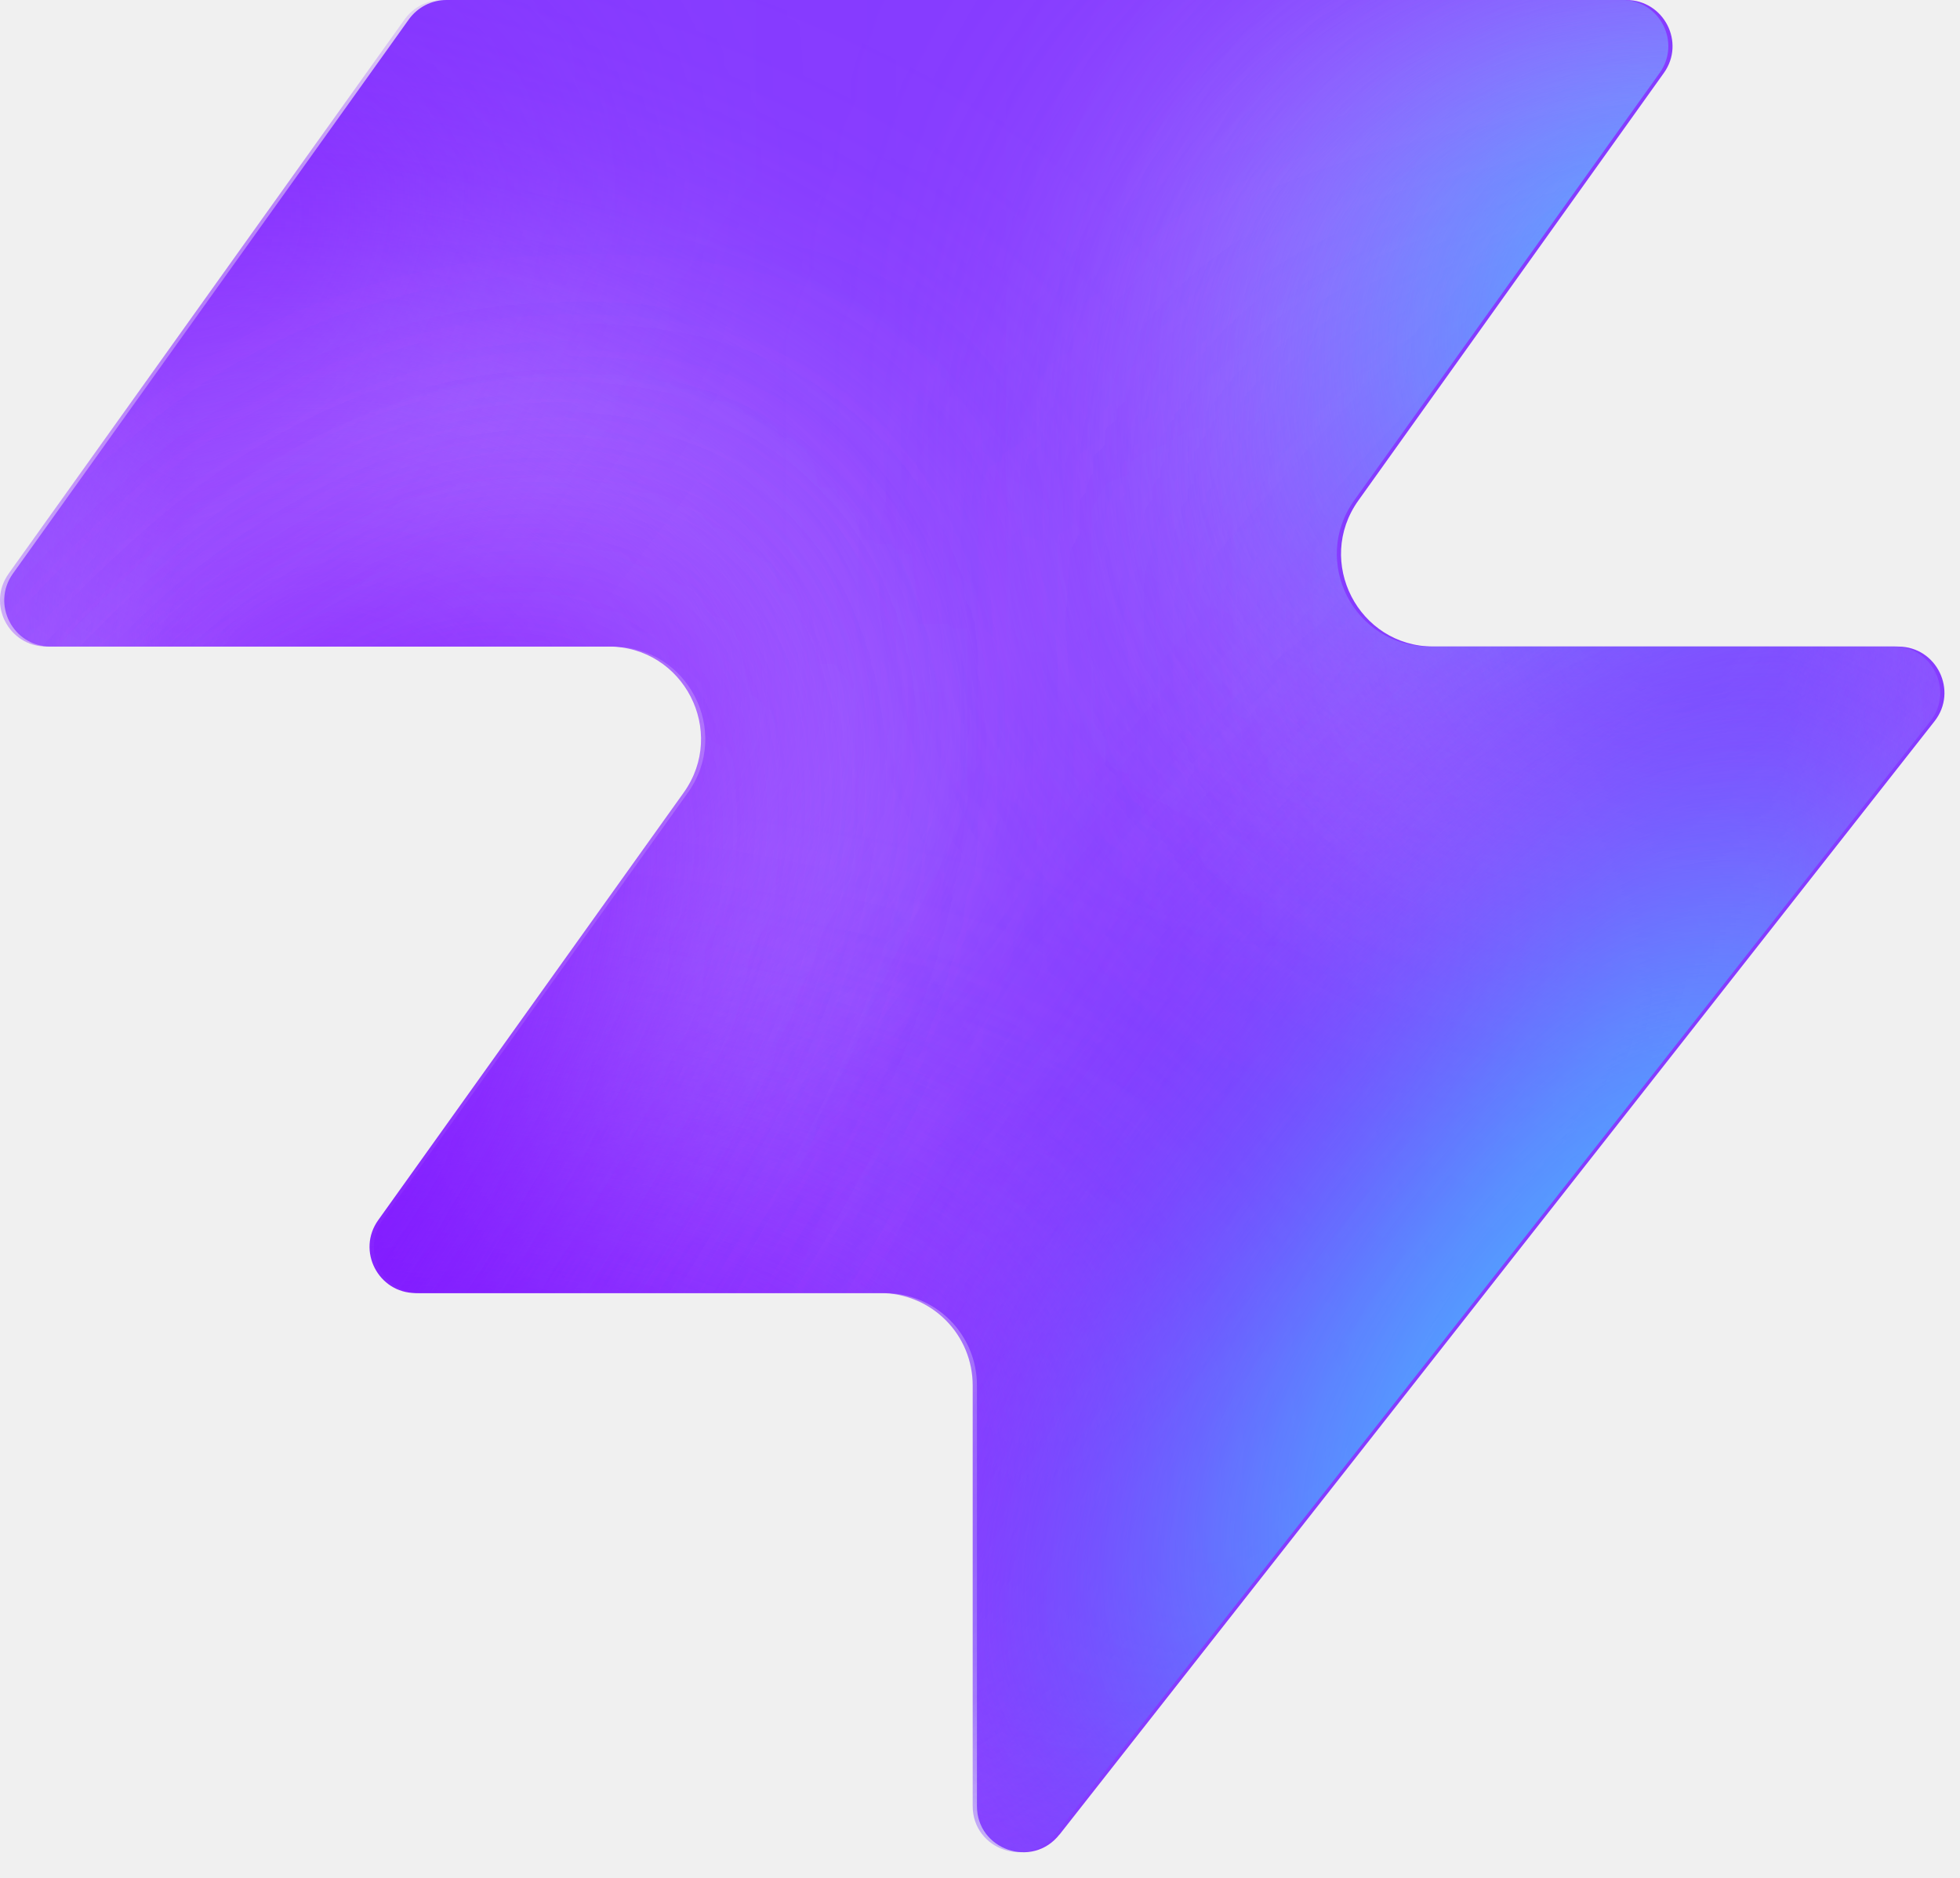
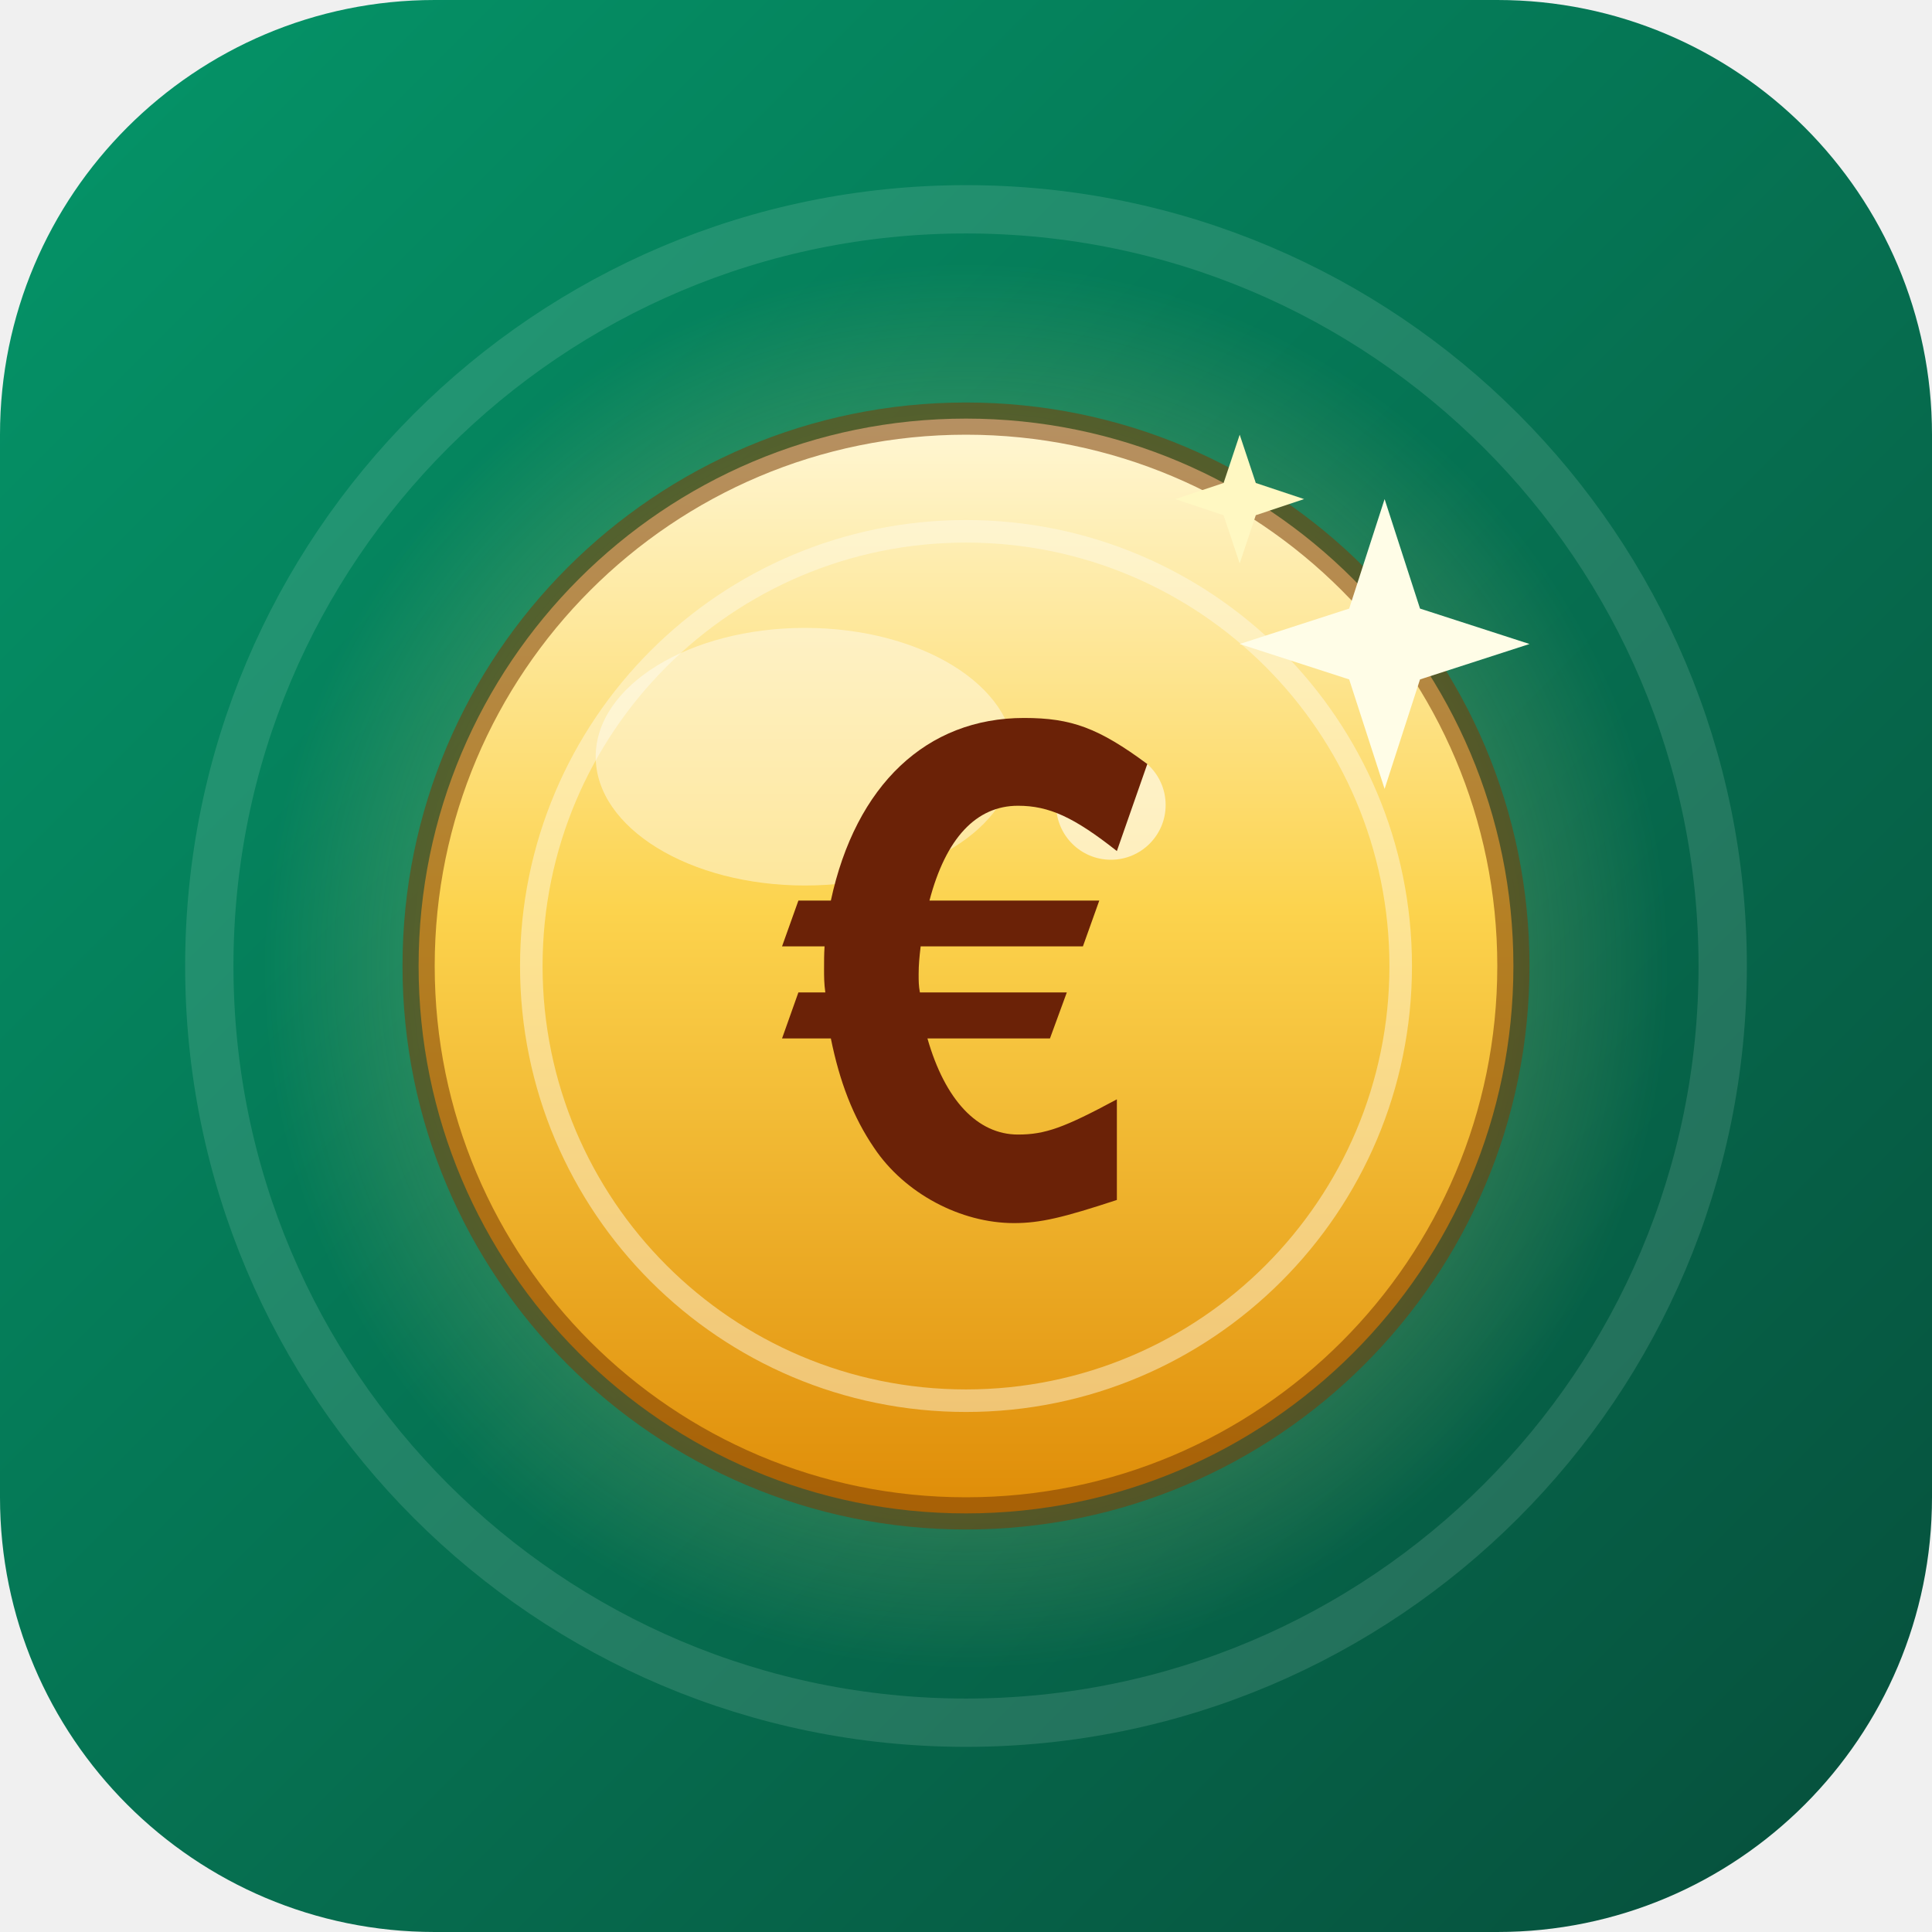
- <svg xmlns="http://www.w3.org/2000/svg" width="48" height="46" fill="none" viewBox="0 0 48 46">
-   <path fill="#863bff" d="M25.946 44.938c-.664.845-2.021.375-2.021-.698V33.937a2.26 2.26 0 0 0-2.262-2.262H10.287c-.92 0-1.456-1.04-.92-1.788l7.48-10.471c1.07-1.497 0-3.578-1.842-3.578H1.237c-.92 0-1.456-1.04-.92-1.788L10.013.474c.214-.297.556-.474.92-.474h28.894c.92 0 1.456 1.04.92 1.788l-7.48 10.471c-1.07 1.498 0 3.579 1.842 3.579h11.377c.943 0 1.473 1.088.89 1.83L25.947 44.94z" style="fill:#863bff;fill:color(display-p3 .525 .23 1);fill-opacity:1" />
-   <mask id="a" width="48" height="46" x="0" y="0" maskUnits="userSpaceOnUse" style="mask-type:alpha">
-     <path fill="#000" d="M25.842 44.938c-.664.844-2.021.375-2.021-.698V33.937a2.26 2.26 0 0 0-2.262-2.262H10.183c-.92 0-1.456-1.04-.92-1.788l7.48-10.471c1.07-1.498 0-3.579-1.842-3.579H1.133c-.92 0-1.456-1.04-.92-1.787L9.91.473c.214-.297.556-.474.92-.474h28.894c.92 0 1.456 1.04.92 1.788l-7.48 10.471c-1.07 1.498 0 3.578 1.842 3.578h11.377c.943 0 1.473 1.088.89 1.832L25.843 44.94z" style="fill:#000;fill-opacity:1" />
-   </mask>
-   <g mask="url(#a)">
-     <g filter="url(#b)">
-       <ellipse cx="5.508" cy="14.704" fill="#ede6ff" rx="5.508" ry="14.704" style="fill:#ede6ff;fill:color(display-p3 .927 .903 1);fill-opacity:1" transform="matrix(.00324 1 1 -.00324 -4.47 31.516)" />
-     </g>
-     <g filter="url(#c)">
-       <ellipse cx="10.399" cy="29.851" fill="#ede6ff" rx="10.399" ry="29.851" style="fill:#ede6ff;fill:color(display-p3 .927 .903 1);fill-opacity:1" transform="matrix(.00324 1 1 -.00324 -39.328 7.883)" />
-     </g>
-     <g filter="url(#d)">
-       <ellipse cx="5.508" cy="30.487" fill="#7e14ff" rx="5.508" ry="30.487" style="fill:#7e14ff;fill:color(display-p3 .492 .077 1);fill-opacity:1" transform="rotate(89.814 -25.913 -14.639)scale(1 -1)" />
-     </g>
-     <g filter="url(#e)">
-       <ellipse cx="5.508" cy="30.599" fill="#7e14ff" rx="5.508" ry="30.599" style="fill:#7e14ff;fill:color(display-p3 .492 .077 1);fill-opacity:1" transform="rotate(89.814 -32.644 -3.334)scale(1 -1)" />
-     </g>
-     <g filter="url(#f)">
-       <ellipse cx="5.508" cy="30.599" fill="#7e14ff" rx="5.508" ry="30.599" style="fill:#7e14ff;fill:color(display-p3 .492 .077 1);fill-opacity:1" transform="matrix(.00324 1 1 -.00324 -34.34 30.47)" />
-     </g>
-     <g filter="url(#g)">
-       <ellipse cx="14.072" cy="22.078" fill="#ede6ff" rx="14.072" ry="22.078" style="fill:#ede6ff;fill:color(display-p3 .927 .903 1);fill-opacity:1" transform="rotate(93.35 24.506 48.493)scale(-1 1)" />
-     </g>
-     <g filter="url(#h)">
-       <ellipse cx="3.47" cy="21.501" fill="#7e14ff" rx="3.47" ry="21.501" style="fill:#7e14ff;fill:color(display-p3 .492 .077 1);fill-opacity:1" transform="rotate(89.009 28.708 47.59)scale(-1 1)" />
-     </g>
-     <g filter="url(#i)">
-       <ellipse cx="3.47" cy="21.501" fill="#7e14ff" rx="3.47" ry="21.501" style="fill:#7e14ff;fill:color(display-p3 .492 .077 1);fill-opacity:1" transform="rotate(89.009 28.708 47.59)scale(-1 1)" />
-     </g>
-     <g filter="url(#j)">
-       <ellipse cx=".387" cy="8.972" fill="#7e14ff" rx="4.407" ry="29.108" style="fill:#7e14ff;fill:color(display-p3 .492 .077 1);fill-opacity:1" transform="rotate(39.51 .387 8.972)" />
-     </g>
-     <g filter="url(#k)">
-       <ellipse cx="47.523" cy="-6.092" fill="#7e14ff" rx="4.407" ry="29.108" style="fill:#7e14ff;fill:color(display-p3 .492 .077 1);fill-opacity:1" transform="rotate(37.892 47.523 -6.092)" />
-     </g>
-     <g filter="url(#l)">
-       <ellipse cx="41.412" cy="6.333" fill="#47bfff" rx="5.971" ry="9.665" style="fill:#47bfff;fill:color(display-p3 .28 .748 1);fill-opacity:1" transform="rotate(37.892 41.412 6.333)" />
-     </g>
-     <g filter="url(#m)">
-       <ellipse cx="-1.879" cy="38.332" fill="#7e14ff" rx="4.407" ry="29.108" style="fill:#7e14ff;fill:color(display-p3 .492 .077 1);fill-opacity:1" transform="rotate(37.892 -1.88 38.332)" />
-     </g>
-     <g filter="url(#n)">
-       <ellipse cx="-1.879" cy="38.332" fill="#7e14ff" rx="4.407" ry="29.108" style="fill:#7e14ff;fill:color(display-p3 .492 .077 1);fill-opacity:1" transform="rotate(37.892 -1.88 38.332)" />
-     </g>
-     <g filter="url(#o)">
-       <ellipse cx="35.651" cy="29.907" fill="#7e14ff" rx="4.407" ry="29.108" style="fill:#7e14ff;fill:color(display-p3 .492 .077 1);fill-opacity:1" transform="rotate(37.892 35.651 29.907)" />
-     </g>
-     <g filter="url(#p)">
-       <ellipse cx="38.418" cy="32.4" fill="#47bfff" rx="5.971" ry="15.297" style="fill:#47bfff;fill:color(display-p3 .28 .748 1);fill-opacity:1" transform="rotate(37.892 38.418 32.4)" />
-     </g>
-   </g>
+ <svg xmlns="http://www.w3.org/2000/svg" viewBox="0 0 120 120">
  <defs>
-     <filter id="b" width="60.045" height="41.654" x="-19.77" y="16.149" color-interpolation-filters="sRGB" filterUnits="userSpaceOnUse">
-       <feFlood flood-opacity="0" result="BackgroundImageFix" />
-       <feBlend in="SourceGraphic" in2="BackgroundImageFix" result="shape" />
-       <feGaussianBlur result="effect1_foregroundBlur_2002_17158" stdDeviation="7.659" />
-     </filter>
-     <filter id="c" width="90.34" height="51.437" x="-54.613" y="-7.533" color-interpolation-filters="sRGB" filterUnits="userSpaceOnUse">
-       <feFlood flood-opacity="0" result="BackgroundImageFix" />
-       <feBlend in="SourceGraphic" in2="BackgroundImageFix" result="shape" />
-       <feGaussianBlur result="effect1_foregroundBlur_2002_17158" stdDeviation="7.659" />
-     </filter>
-     <filter id="d" width="79.355" height="29.4" x="-49.64" y="2.03" color-interpolation-filters="sRGB" filterUnits="userSpaceOnUse">
-       <feFlood flood-opacity="0" result="BackgroundImageFix" />
-       <feBlend in="SourceGraphic" in2="BackgroundImageFix" result="shape" />
-       <feGaussianBlur result="effect1_foregroundBlur_2002_17158" stdDeviation="4.596" />
-     </filter>
-     <filter id="e" width="79.579" height="29.4" x="-45.045" y="20.029" color-interpolation-filters="sRGB" filterUnits="userSpaceOnUse">
-       <feFlood flood-opacity="0" result="BackgroundImageFix" />
-       <feBlend in="SourceGraphic" in2="BackgroundImageFix" result="shape" />
-       <feGaussianBlur result="effect1_foregroundBlur_2002_17158" stdDeviation="4.596" />
-     </filter>
-     <filter id="f" width="79.579" height="29.4" x="-43.513" y="21.178" color-interpolation-filters="sRGB" filterUnits="userSpaceOnUse">
-       <feFlood flood-opacity="0" result="BackgroundImageFix" />
-       <feBlend in="SourceGraphic" in2="BackgroundImageFix" result="shape" />
-       <feGaussianBlur result="effect1_foregroundBlur_2002_17158" stdDeviation="4.596" />
-     </filter>
-     <filter id="g" width="74.749" height="58.852" x="15.756" y="-17.901" color-interpolation-filters="sRGB" filterUnits="userSpaceOnUse">
-       <feFlood flood-opacity="0" result="BackgroundImageFix" />
-       <feBlend in="SourceGraphic" in2="BackgroundImageFix" result="shape" />
-       <feGaussianBlur result="effect1_foregroundBlur_2002_17158" stdDeviation="7.659" />
-     </filter>
-     <filter id="h" width="61.377" height="25.362" x="23.548" y="2.284" color-interpolation-filters="sRGB" filterUnits="userSpaceOnUse">
-       <feFlood flood-opacity="0" result="BackgroundImageFix" />
-       <feBlend in="SourceGraphic" in2="BackgroundImageFix" result="shape" />
-       <feGaussianBlur result="effect1_foregroundBlur_2002_17158" stdDeviation="4.596" />
-     </filter>
-     <filter id="i" width="61.377" height="25.362" x="23.548" y="2.284" color-interpolation-filters="sRGB" filterUnits="userSpaceOnUse">
-       <feFlood flood-opacity="0" result="BackgroundImageFix" />
-       <feBlend in="SourceGraphic" in2="BackgroundImageFix" result="shape" />
-       <feGaussianBlur result="effect1_foregroundBlur_2002_17158" stdDeviation="4.596" />
-     </filter>
-     <filter id="j" width="56.045" height="63.649" x="-27.636" y="-22.853" color-interpolation-filters="sRGB" filterUnits="userSpaceOnUse">
-       <feFlood flood-opacity="0" result="BackgroundImageFix" />
-       <feBlend in="SourceGraphic" in2="BackgroundImageFix" result="shape" />
-       <feGaussianBlur result="effect1_foregroundBlur_2002_17158" stdDeviation="4.596" />
-     </filter>
-     <filter id="k" width="54.814" height="64.646" x="20.116" y="-38.415" color-interpolation-filters="sRGB" filterUnits="userSpaceOnUse">
-       <feFlood flood-opacity="0" result="BackgroundImageFix" />
-       <feBlend in="SourceGraphic" in2="BackgroundImageFix" result="shape" />
-       <feGaussianBlur result="effect1_foregroundBlur_2002_17158" stdDeviation="4.596" />
-     </filter>
-     <filter id="l" width="33.541" height="35.313" x="24.641" y="-11.323" color-interpolation-filters="sRGB" filterUnits="userSpaceOnUse">
-       <feFlood flood-opacity="0" result="BackgroundImageFix" />
-       <feBlend in="SourceGraphic" in2="BackgroundImageFix" result="shape" />
-       <feGaussianBlur result="effect1_foregroundBlur_2002_17158" stdDeviation="4.596" />
-     </filter>
-     <filter id="m" width="54.814" height="64.646" x="-29.286" y="6.009" color-interpolation-filters="sRGB" filterUnits="userSpaceOnUse">
-       <feFlood flood-opacity="0" result="BackgroundImageFix" />
-       <feBlend in="SourceGraphic" in2="BackgroundImageFix" result="shape" />
-       <feGaussianBlur result="effect1_foregroundBlur_2002_17158" stdDeviation="4.596" />
-     </filter>
-     <filter id="n" width="54.814" height="64.646" x="-29.286" y="6.009" color-interpolation-filters="sRGB" filterUnits="userSpaceOnUse">
-       <feFlood flood-opacity="0" result="BackgroundImageFix" />
-       <feBlend in="SourceGraphic" in2="BackgroundImageFix" result="shape" />
-       <feGaussianBlur result="effect1_foregroundBlur_2002_17158" stdDeviation="4.596" />
-     </filter>
-     <filter id="o" width="54.814" height="64.646" x="8.244" y="-2.416" color-interpolation-filters="sRGB" filterUnits="userSpaceOnUse">
-       <feFlood flood-opacity="0" result="BackgroundImageFix" />
-       <feBlend in="SourceGraphic" in2="BackgroundImageFix" result="shape" />
-       <feGaussianBlur result="effect1_foregroundBlur_2002_17158" stdDeviation="4.596" />
-     </filter>
-     <filter id="p" width="39.409" height="43.623" x="18.713" y="10.588" color-interpolation-filters="sRGB" filterUnits="userSpaceOnUse">
-       <feFlood flood-opacity="0" result="BackgroundImageFix" />
-       <feBlend in="SourceGraphic" in2="BackgroundImageFix" result="shape" />
-       <feGaussianBlur result="effect1_foregroundBlur_2002_17158" stdDeviation="4.596" />
-     </filter>
+     <linearGradient id="bg" x1="0" y1="0" x2="1" y2="1">
+       <stop offset="0" stop-color="#059669" />
+       <stop offset="1" stop-color="#064e3b" />
+     </linearGradient>
+     <radialGradient id="glow" cx="0.5" cy="0.5" r="0.5">
+       <stop offset="0" stop-color="#fde68a" stop-opacity="0.6" />
+       <stop offset="1" stop-color="#fde68a" stop-opacity="0" />
+     </radialGradient>
+     <linearGradient id="coin" x1="0" y1="0" x2="0" y2="1">
+       <stop offset="0" stop-color="#fff7d6" />
+       <stop offset="0.45" stop-color="#fcd34d" />
+       <stop offset="1" stop-color="#df8c07" />
+     </linearGradient>
  </defs>
+   <rect width="120" height="120" rx="27" fill="url(#bg)" />
+   <circle cx="60" cy="60" r="47" fill="none" stroke="#ffffff" stroke-opacity="0.12" stroke-width="3" />
+   <circle cx="60" cy="60" r="44" fill="url(#glow)" />
+   <circle cx="60" cy="60" r="34" fill="url(#coin)" />
+   <circle cx="60" cy="60" r="34" fill="none" stroke="#7a3d05" stroke-opacity="0.55" stroke-width="2" />
+   <circle cx="60" cy="60" r="27" fill="none" stroke="#fffbeb" stroke-opacity="0.45" stroke-width="1.4" />
+   <ellipse cx="50" cy="47" rx="13" ry="8" fill="#ffffff" fill-opacity="0.42" />
+   <circle cx="69" cy="50" r="3.4" fill="#ffffff" fill-opacity="0.6" />
+   <text x="60" y="75" text-anchor="middle" font-family="Helvetica, Arial, sans-serif" font-size="42" font-weight="bold" fill="#6b2207">€</text>
+   <path d="M86,31 L88.2,37.8 L95,40 L88.2,42.2 L86,49 L83.8,42.2 L77,40 L83.8,37.8 Z" fill="#fffde7" />
+   <path d="M77,27 L78,30 L81,31 L78,32 L77,35 L76,32 L73,31 L76,30 Z" fill="#fff8c2" />
</svg>
